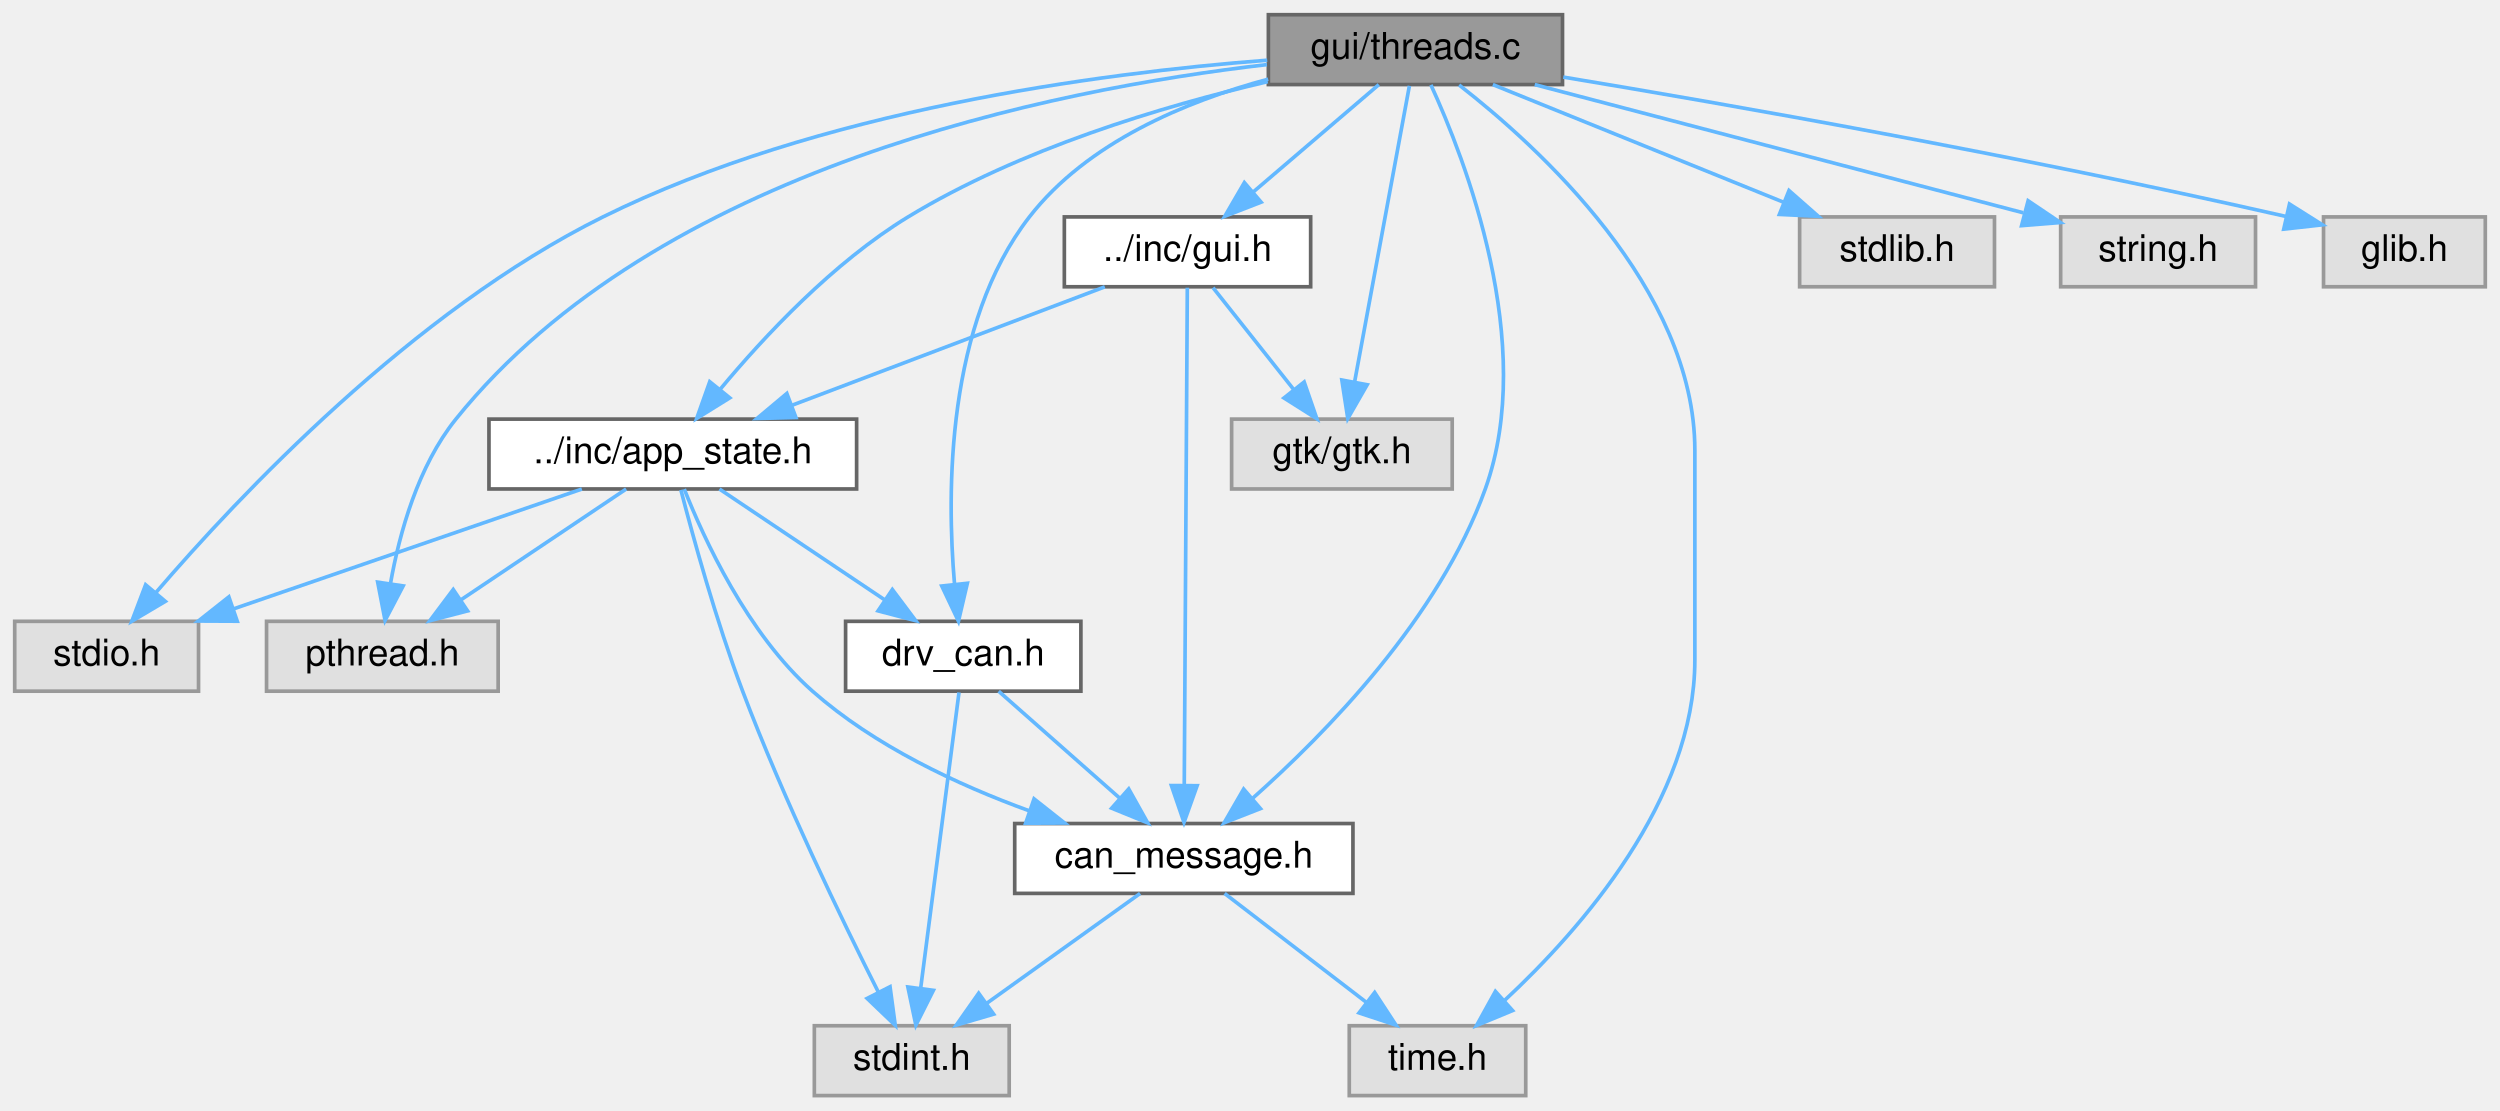
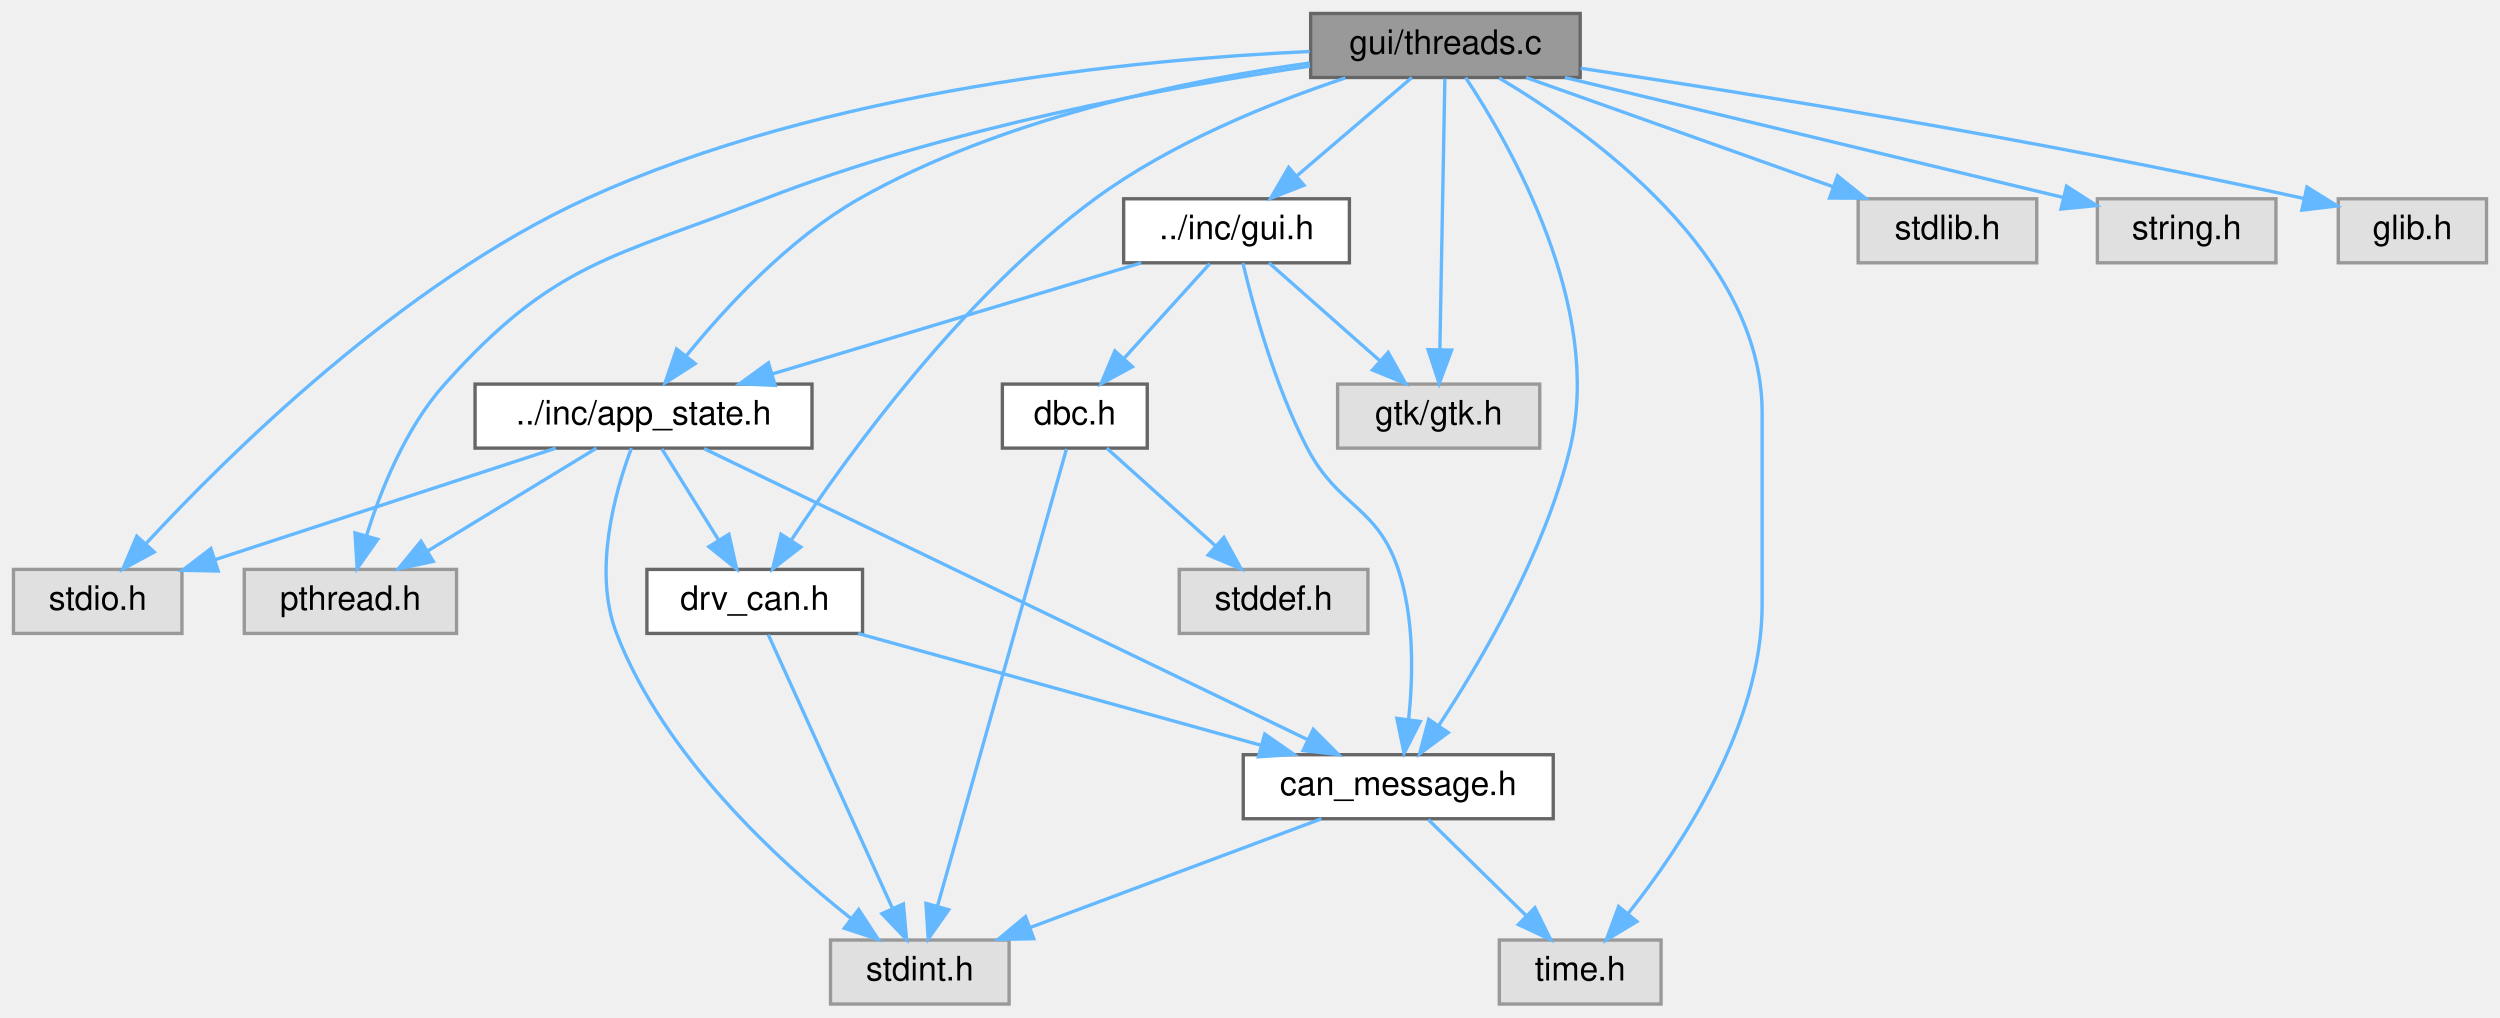
- <svg xmlns="http://www.w3.org/2000/svg" xmlns:xlink="http://www.w3.org/1999/xlink" width="680pt" height="302pt" viewBox="0.00 0.00 680.00 302.00">
+ <svg xmlns="http://www.w3.org/2000/svg" xmlns:xlink="http://www.w3.org/1999/xlink" width="742pt" height="302pt" viewBox="0.00 0.00 742.00 302.00">
  <g id="graph0" class="graph" transform="scale(1 1) rotate(0) translate(4 298)">
    <g id="Node000001" class="node">
      <g id="a_Node000001">
        <a xlink:title="Background worker threads, global state, and connect/disconnect logic.">
-           <polygon fill="#999999" stroke="#666666" points="421,-294 341,-294 341,-275 421,-275 421,-294" />
-           <text text-anchor="middle" x="381" y="-282" font-family="Helvetica,sans-Serif" font-size="10.00">gui/threads.c</text>
+           <polygon fill="#999999" stroke="#666666" points="465,-294 385,-294 385,-275 465,-275 465,-294" />
+           <text text-anchor="middle" x="425" y="-282" font-family="Helvetica,sans-Serif" font-size="10.00">gui/threads.c</text>
        </a>
      </g>
    </g>
    <g id="Node000002" class="node">
      <g id="a_Node000002">
        <a xlink:title=" ">
          <polygon fill="#e0e0e0" stroke="#999999" points="50,-129 0,-129 0,-110 50,-110 50,-129" />
          <text text-anchor="middle" x="25" y="-117" font-family="Helvetica,sans-Serif" font-size="10.00">stdio.h</text>
        </a>
      </g>
    </g>
    <g id="edge1_Node000001_Node000002" class="edge">
      <g id="a_edge1_Node000001_Node000002">
        <a xlink:title=" ">
-           <path fill="none" stroke="#63b8ff" d="M340.68,-281.62C294.78,-278.09 218.58,-267.99 160,-239 108.27,-213.4 60.78,-162.88 38.43,-136.85" />
-           <polygon fill="#63b8ff" stroke="#63b8ff" points="40.97,-134.43 31.85,-129.03 35.61,-138.94 40.97,-134.43" />
+           <path fill="none" stroke="#63b8ff" d="M384.71,-282.72C332.83,-280.34 240.91,-271.43 170,-239 115.04,-213.86 63.45,-162.75 39.31,-136.64" />
+           <polygon fill="#63b8ff" stroke="#63b8ff" points="41.78,-134.16 32.46,-129.11 36.6,-138.86 41.78,-134.16" />
        </a>
      </g>
    </g>
    <g id="Node000003" class="node">
      <g id="a_Node000003">
        <a xlink:title=" ">
-           <polygon fill="#e0e0e0" stroke="#999999" points="538.5,-239 485.5,-239 485.5,-220 538.5,-220 538.5,-239" />
-           <text text-anchor="middle" x="512" y="-227" font-family="Helvetica,sans-Serif" font-size="10.00">stdlib.h</text>
+           <polygon fill="#e0e0e0" stroke="#999999" points="600.5,-239 547.5,-239 547.5,-220 600.5,-220 600.5,-239" />
+           <text text-anchor="middle" x="574" y="-227" font-family="Helvetica,sans-Serif" font-size="10.00">stdlib.h</text>
        </a>
      </g>
    </g>
    <g id="edge2_Node000001_Node000003" class="edge">
      <g id="a_edge2_Node000001_Node000003">
        <a xlink:title=" ">
-           <path fill="none" stroke="#63b8ff" d="M402.05,-274.98C423.41,-266.34 456.7,-252.87 481.06,-243.02" />
-           <polygon fill="#63b8ff" stroke="#63b8ff" points="482.61,-246.17 490.57,-239.17 479.99,-239.68 482.61,-246.17" />
+           <path fill="none" stroke="#63b8ff" d="M448.94,-274.98C473.56,-266.23 512.12,-252.51 539.92,-242.62" />
+           <polygon fill="#63b8ff" stroke="#63b8ff" points="541.38,-245.82 549.62,-239.17 539.03,-239.22 541.38,-245.82" />
        </a>
      </g>
    </g>
    <g id="Node000004" class="node">
      <g id="a_Node000004">
        <a xlink:title=" ">
-           <polygon fill="#e0e0e0" stroke="#999999" points="609.5,-239 556.5,-239 556.5,-220 609.5,-220 609.5,-239" />
-           <text text-anchor="middle" x="583" y="-227" font-family="Helvetica,sans-Serif" font-size="10.00">string.h</text>
+           <polygon fill="#e0e0e0" stroke="#999999" points="671.5,-239 618.5,-239 618.5,-220 671.5,-220 671.5,-239" />
+           <text text-anchor="middle" x="645" y="-227" font-family="Helvetica,sans-Serif" font-size="10.00">string.h</text>
        </a>
      </g>
    </g>
    <g id="edge3_Node000001_Node000004" class="edge">
      <g id="a_edge3_Node000001_Node000004">
        <a xlink:title=" ">
-           <path fill="none" stroke="#63b8ff" d="M413.45,-274.98C449.75,-265.46 508.39,-250.08 546.32,-240.12" />
-           <polygon fill="#63b8ff" stroke="#63b8ff" points="547.65,-243.39 556.43,-237.47 545.87,-236.62 547.65,-243.39" />
+           <path fill="none" stroke="#63b8ff" d="M460.47,-274.99C495.68,-266.54 551.46,-253.14 608.36,-239.39" />
+           <polygon fill="#63b8ff" stroke="#63b8ff" points="609.35,-242.75 618.25,-237 607.71,-235.95 609.35,-242.75" />
        </a>
      </g>
    </g>
    <g id="Node000005" class="node">
      <g id="a_Node000005">
        <a xlink:title=" ">
-           <polygon fill="#e0e0e0" stroke="#999999" points="411,-19 363,-19 363,0 411,0 411,-19" />
-           <text text-anchor="middle" x="387" y="-7" font-family="Helvetica,sans-Serif" font-size="10.00">time.h</text>
+           <polygon fill="#e0e0e0" stroke="#999999" points="489,-19 441,-19 441,0 489,0 489,-19" />
+           <text text-anchor="middle" x="465" y="-7" font-family="Helvetica,sans-Serif" font-size="10.00">time.h</text>
        </a>
      </g>
    </g>
    <g id="edge4_Node000001_Node000005" class="edge">
      <g id="a_edge4_Node000001_Node000005">
        <a xlink:title=" ">
-           <path fill="none" stroke="#63b8ff" d="M392.88,-274.88C414.25,-258.26 457,-219.52 457,-175.5 457,-175.5 457,-175.5 457,-118.5 457,-80.43 425.99,-45.19 405.25,-25.89" />
-           <polygon fill="#63b8ff" stroke="#63b8ff" points="407.42,-23.13 397.63,-19.07 402.75,-28.34 407.42,-23.13" />
+           <path fill="none" stroke="#63b8ff" d="M440.95,-274.83C467.76,-258.96 519,-222.48 519,-175.5 519,-175.5 519,-175.5 519,-118.5 519,-82.89 495.23,-46.99 479.23,-26.86" />
+           <polygon fill="#63b8ff" stroke="#63b8ff" points="481.81,-24.49 472.74,-19.01 476.41,-28.95 481.81,-24.49" />
        </a>
      </g>
    </g>
    <g id="Node000006" class="node">
      <g id="a_Node000006">
        <a xlink:title=" ">
          <polygon fill="#e0e0e0" stroke="#999999" points="131.5,-129 68.5,-129 68.5,-110 131.5,-110 131.5,-129" />
          <text text-anchor="middle" x="100" y="-117" font-family="Helvetica,sans-Serif" font-size="10.00">pthread.h</text>
        </a>
      </g>
    </g>
    <g id="edge5_Node000001_Node000006" class="edge">
      <g id="a_edge5_Node000001_Node000006">
        <a xlink:title=" ">
-           <path fill="none" stroke="#63b8ff" d="M340.61,-280.43C282.13,-273.68 174.89,-252.18 120,-184 109.69,-171.2 104.67,-153.03 102.23,-139.4" />
-           <polygon fill="#63b8ff" stroke="#63b8ff" points="105.66,-138.63 100.74,-129.24 98.73,-139.65 105.66,-138.63" />
+           <path fill="none" stroke="#63b8ff" d="M384.84,-278.38C343.3,-272.23 277.05,-260.02 223,-239 177.53,-221.32 160.56,-220.33 128,-184 116.45,-171.11 109.05,-152.7 104.77,-139.02" />
+           <polygon fill="#63b8ff" stroke="#63b8ff" points="108.1,-137.92 102,-129.26 101.37,-139.83 108.1,-137.92" />
        </a>
      </g>
    </g>
    <g id="Node000007" class="node">
      <g id="a_Node000007">
        <a xlink:title=" ">
-           <polygon fill="#e0e0e0" stroke="#999999" points="672,-239 628,-239 628,-220 672,-220 672,-239" />
-           <text text-anchor="middle" x="650" y="-227" font-family="Helvetica,sans-Serif" font-size="10.00">glib.h</text>
+           <polygon fill="#e0e0e0" stroke="#999999" points="734,-239 690,-239 690,-220 734,-220 734,-239" />
+           <text text-anchor="middle" x="712" y="-227" font-family="Helvetica,sans-Serif" font-size="10.00">glib.h</text>
        </a>
      </g>
    </g>
    <g id="edge6_Node000001_Node000007" class="edge">
      <g id="a_edge6_Node000001_Node000007">
        <a xlink:title=" ">
-           <path fill="none" stroke="#63b8ff" d="M421.21,-277.03C466.67,-269.48 543.05,-256.1 617.67,-239.15" />
-           <polygon fill="#63b8ff" stroke="#63b8ff" points="618.74,-242.5 627.7,-236.85 617.18,-235.68 618.74,-242.5" />
+           <path fill="none" stroke="#63b8ff" d="M465.14,-277.74C513.77,-270.49 598.34,-257.03 679.8,-239.09" />
+           <polygon fill="#63b8ff" stroke="#63b8ff" points="680.71,-242.48 689.71,-236.88 679.19,-235.64 680.71,-242.48" />
        </a>
      </g>
    </g>
    <g id="Node000008" class="node">
      <g id="a_Node000008">
        <a xlink:title=" ">
-           <polygon fill="#e0e0e0" stroke="#999999" points="391,-184 331,-184 331,-165 391,-165 391,-184" />
-           <text text-anchor="middle" x="361" y="-172" font-family="Helvetica,sans-Serif" font-size="10.00">gtk/gtk.h</text>
+           <polygon fill="#e0e0e0" stroke="#999999" points="453,-184 393,-184 393,-165 453,-165 453,-184" />
+           <text text-anchor="middle" x="423" y="-172" font-family="Helvetica,sans-Serif" font-size="10.00">gtk/gtk.h</text>
        </a>
      </g>
    </g>
    <g id="edge7_Node000001_Node000008" class="edge">
      <g id="a_edge7_Node000001_Node000008">
        <a xlink:title=" ">
-           <path fill="none" stroke="#63b8ff" d="M379.36,-274.66C376.12,-257.17 368.83,-217.8 364.48,-194.27" />
-           <polygon fill="#63b8ff" stroke="#63b8ff" points="367.87,-193.35 362.6,-184.16 360.98,-194.63 367.87,-193.35" />
+           <path fill="none" stroke="#63b8ff" d="M424.84,-274.66C424.51,-257.17 423.78,-217.8 423.35,-194.27" />
+           <polygon fill="#63b8ff" stroke="#63b8ff" points="426.84,-194.09 423.16,-184.16 419.85,-194.22 426.84,-194.09" />
        </a>
      </g>
    </g>
    <g id="Node000009" class="node">
      <g id="a_Node000009">
        <a xlink:href="app__state_8h.html" target="_top" xlink:title="Global application state shared across the GUI and worker threads.">
-           <polygon fill="white" stroke="#666666" points="229,-184 129,-184 129,-165 229,-165 229,-184" />
-           <text text-anchor="middle" x="179" y="-172" font-family="Helvetica,sans-Serif" font-size="10.00">../inc/app_state.h</text>
+           <polygon fill="white" stroke="#666666" points="237,-184 137,-184 137,-165 237,-165 237,-184" />
+           <text text-anchor="middle" x="187" y="-172" font-family="Helvetica,sans-Serif" font-size="10.00">../inc/app_state.h</text>
        </a>
      </g>
    </g>
    <g id="edge8_Node000001_Node000009" class="edge">
      <g id="a_edge8_Node000001_Node000009">
        <a xlink:title=" ">
-           <path fill="none" stroke="#63b8ff" d="M340.83,-275.8C312.1,-269.08 273.32,-257.45 243,-239 222.63,-226.6 203.83,-206.47 191.96,-192.2" />
-           <polygon fill="#63b8ff" stroke="#63b8ff" points="194.5,-189.78 185.5,-184.19 189.05,-194.17 194.5,-189.78" />
+           <path fill="none" stroke="#63b8ff" d="M384.75,-279.32C347.96,-274.13 293.04,-262.84 251,-239 230.25,-227.23 211.53,-206.98 199.77,-192.51" />
+           <polygon fill="#63b8ff" stroke="#63b8ff" points="202.32,-190.08 193.4,-184.37 196.81,-194.4 202.32,-190.08" />
        </a>
      </g>
    </g>
    <g id="Node000011" class="node">
      <g id="a_Node000011">
        <a xlink:href="can__message_8h.html" target="_top" xlink:title="Hardware-independent CAN/CAN FD message and statistics data types.">
-           <polygon fill="white" stroke="#666666" points="364,-74 272,-74 272,-55 364,-55 364,-74" />
-           <text text-anchor="middle" x="318" y="-62" font-family="Helvetica,sans-Serif" font-size="10.00">can_message.h</text>
-         </a>
-       </g>
-     </g>
-     <g id="edge23_Node000001_Node000011" class="edge">
-       <g id="a_edge23_Node000001_Node000011">
-         <a xlink:title=" ">
-           <path fill="none" stroke="#63b8ff" d="M385.21,-274.9C394.37,-254.99 414.15,-204.42 400,-165 387.44,-130 356.65,-98.53 336.58,-80.74" />
-           <polygon fill="#63b8ff" stroke="#63b8ff" points="338.84,-78.06 328.97,-74.2 334.27,-83.37 338.84,-78.06" />
+           <polygon fill="white" stroke="#666666" points="457,-74 365,-74 365,-55 457,-55 457,-74" />
+           <text text-anchor="middle" x="411" y="-62" font-family="Helvetica,sans-Serif" font-size="10.00">can_message.h</text>
+         </a>
+       </g>
+     </g>
+     <g id="edge26_Node000001_Node000011" class="edge">
+       <g id="a_edge26_Node000001_Node000011">
+         <a xlink:title=" ">
+           <path fill="none" stroke="#63b8ff" d="M430.99,-274.98C443.84,-255.66 472.11,-206.9 462,-165 454.52,-134.01 435.64,-101.82 423.07,-82.74" />
+           <polygon fill="#63b8ff" stroke="#63b8ff" points="425.83,-80.57 417.33,-74.25 420.04,-84.5 425.83,-80.57" />
        </a>
      </g>
    </g>
    <g id="Node000012" class="node">
      <g id="a_Node000012">
        <a xlink:href="drv__can_8h.html" target="_top" xlink:title="Generic CAN driver abstraction (vtable) and thin wrapper API.">
-           <polygon fill="white" stroke="#666666" points="290,-129 226,-129 226,-110 290,-110 290,-129" />
-           <text text-anchor="middle" x="258" y="-117" font-family="Helvetica,sans-Serif" font-size="10.00">drv_can.h</text>
+           <polygon fill="white" stroke="#666666" points="252,-129 188,-129 188,-110 252,-110 252,-129" />
+           <text text-anchor="middle" x="220" y="-117" font-family="Helvetica,sans-Serif" font-size="10.00">drv_can.h</text>
        </a>
      </g>
    </g>
    <g id="edge18_Node000001_Node000012" class="edge">
      <g id="a_edge18_Node000001_Node000012">
        <a xlink:title=" ">
-           <path fill="none" stroke="#63b8ff" d="M340.94,-276.47C318.41,-270.4 291.73,-259.25 276,-239 253.42,-209.93 253.45,-164.45 255.63,-139.12" />
-           <polygon fill="#63b8ff" stroke="#63b8ff" points="259.12,-139.35 256.7,-129.03 252.16,-138.6 259.12,-139.35" />
+           <path fill="none" stroke="#63b8ff" d="M395.32,-274.88C373.42,-267.58 343.62,-255.65 321,-239 281.62,-210.01 247.47,-162.82 230.81,-137.63" />
+           <polygon fill="#63b8ff" stroke="#63b8ff" points="233.68,-135.63 225.31,-129.13 227.81,-139.43 233.68,-135.63" />
        </a>
      </g>
    </g>
    <g id="Node000013" class="node">
      <g id="a_Node000013">
        <a xlink:href="gui_8h.html" target="_top" xlink:title="GTK GUI widget registry and the application's GUI/thread API.">
-           <polygon fill="white" stroke="#666666" points="352.5,-239 285.5,-239 285.5,-220 352.5,-220 352.5,-239" />
-           <text text-anchor="middle" x="319" y="-227" font-family="Helvetica,sans-Serif" font-size="10.00">../inc/gui.h</text>
+           <polygon fill="white" stroke="#666666" points="396.5,-239 329.5,-239 329.5,-220 396.5,-220 396.5,-239" />
+           <text text-anchor="middle" x="363" y="-227" font-family="Helvetica,sans-Serif" font-size="10.00">../inc/gui.h</text>
        </a>
      </g>
    </g>
    <g id="edge19_Node000001_Node000013" class="edge">
      <g id="a_edge19_Node000001_Node000013">
        <a xlink:title=" ">
-           <path fill="none" stroke="#63b8ff" d="M371.04,-274.98C361.87,-267.15 348.06,-255.34 336.97,-245.86" />
-           <polygon fill="#63b8ff" stroke="#63b8ff" points="339.02,-243.01 329.14,-239.17 334.47,-248.33 339.02,-243.01" />
+           <path fill="none" stroke="#63b8ff" d="M415.04,-274.98C405.87,-267.15 392.06,-255.34 380.97,-245.86" />
+           <polygon fill="#63b8ff" stroke="#63b8ff" points="383.02,-243.01 373.14,-239.17 378.47,-248.33 383.02,-243.01" />
        </a>
      </g>
    </g>
    <g id="edge11_Node000009_Node000002" class="edge">
      <g id="a_edge11_Node000009_Node000002">
        <a xlink:title=" ">
-           <path fill="none" stroke="#63b8ff" d="M154.26,-164.98C128.63,-156.16 88.37,-142.31 59.59,-132.41" />
-           <polygon fill="#63b8ff" stroke="#63b8ff" points="60.53,-129.03 49.94,-129.08 58.25,-135.65 60.53,-129.03" />
+           <path fill="none" stroke="#63b8ff" d="M160.97,-164.98C133.57,-156.02 90.28,-141.86 59.92,-131.92" />
+           <polygon fill="#63b8ff" stroke="#63b8ff" points="60.76,-128.52 50.16,-128.73 58.58,-135.17 60.76,-128.52" />
        </a>
      </g>
    </g>
    <g id="edge9_Node000009_Node000006" class="edge">
      <g id="a_edge9_Node000009_Node000006">
        <a xlink:title=" ">
-           <path fill="none" stroke="#63b8ff" d="M166.31,-164.98C154.17,-156.84 135.64,-144.41 121.25,-134.76" />
-           <polygon fill="#63b8ff" stroke="#63b8ff" points="123.18,-131.84 112.92,-129.17 119.28,-137.65 123.18,-131.84" />
+           <path fill="none" stroke="#63b8ff" d="M173.02,-164.98C159.53,-156.77 138.87,-144.18 122.96,-134.49" />
+           <polygon fill="#63b8ff" stroke="#63b8ff" points="124.59,-131.38 114.23,-129.17 120.95,-137.36 124.59,-131.38" />
        </a>
      </g>
    </g>
    <g id="Node000010" class="node">
      <g id="a_Node000010">
        <a xlink:title=" ">
-           <polygon fill="#e0e0e0" stroke="#999999" points="270.5,-19 217.5,-19 217.5,0 270.5,0 270.5,-19" />
-           <text text-anchor="middle" x="244" y="-7" font-family="Helvetica,sans-Serif" font-size="10.00">stdint.h</text>
+           <polygon fill="#e0e0e0" stroke="#999999" points="295.5,-19 242.5,-19 242.5,0 295.5,0 295.5,-19" />
+           <text text-anchor="middle" x="269" y="-7" font-family="Helvetica,sans-Serif" font-size="10.00">stdint.h</text>
        </a>
      </g>
    </g>
    <g id="edge10_Node000009_Node000010" class="edge">
      <g id="a_edge10_Node000009_Node000010">
        <a xlink:title=" ">
-           <path fill="none" stroke="#63b8ff" d="M181.2,-164.74C184.4,-152.37 190.75,-129.16 198,-110 209.13,-80.6 225.05,-47.71 234.95,-28.07" />
-           <polygon fill="#63b8ff" stroke="#63b8ff" points="238.09,-29.61 239.51,-19.11 231.86,-26.43 238.09,-29.61" />
+           <path fill="none" stroke="#63b8ff" d="M183.4,-164.97C178.69,-152.48 171.81,-128.66 179,-110 192.89,-73.93 226.6,-42.8 248.59,-25.38" />
+           <polygon fill="#63b8ff" stroke="#63b8ff" points="250.86,-28.05 256.65,-19.18 246.59,-22.5 250.86,-28.05" />
        </a>
      </g>
    </g>
    <g id="edge12_Node000009_Node000011" class="edge">
      <g id="a_edge12_Node000009_Node000011">
        <a xlink:title=" ">
-           <path fill="none" stroke="#63b8ff" d="M182.12,-164.97C187.4,-151.6 199.28,-125.65 217,-110 233.83,-95.14 256.42,-84.56 275.97,-77.45" />
-           <polygon fill="#63b8ff" stroke="#63b8ff" points="277.26,-80.71 285.57,-74.14 274.98,-74.09 277.26,-80.71" />
+           <path fill="none" stroke="#63b8ff" d="M204.95,-164.84C244.21,-145.92 337.85,-100.77 384.15,-78.45" />
+           <polygon fill="#63b8ff" stroke="#63b8ff" points="385.79,-81.54 393.27,-74.05 382.75,-75.24 385.79,-81.54" />
        </a>
      </g>
    </g>
    <g id="edge15_Node000009_Node000012" class="edge">
      <g id="a_edge15_Node000009_Node000012">
        <a xlink:title=" ">
-           <path fill="none" stroke="#63b8ff" d="M191.69,-164.98C203.83,-156.84 222.36,-144.41 236.75,-134.76" />
-           <polygon fill="#63b8ff" stroke="#63b8ff" points="238.72,-137.65 245.08,-129.17 234.82,-131.84 238.72,-137.65" />
+           <path fill="none" stroke="#63b8ff" d="M192.45,-164.75C197.01,-157.42 203.67,-146.73 209.29,-137.7" />
+           <polygon fill="#63b8ff" stroke="#63b8ff" points="212.34,-139.43 214.65,-129.09 206.4,-135.73 212.34,-139.43" />
        </a>
      </g>
    </g>
    <g id="edge14_Node000011_Node000005" class="edge">
      <g id="a_edge14_Node000011_Node000005">
        <a xlink:title=" ">
-           <path fill="none" stroke="#63b8ff" d="M329.09,-54.98C339.49,-47 355.26,-34.88 367.72,-25.31" />
-           <polygon fill="#63b8ff" stroke="#63b8ff" points="369.91,-28.04 375.71,-19.17 365.65,-22.49 369.91,-28.04" />
+           <path fill="none" stroke="#63b8ff" d="M419.92,-54.75C427.78,-47.03 439.43,-35.6 448.92,-26.28" />
+           <polygon fill="#63b8ff" stroke="#63b8ff" points="451.56,-28.59 456.25,-19.09 446.66,-23.6 451.56,-28.59" />
        </a>
      </g>
    </g>
    <g id="edge13_Node000011_Node000010" class="edge">
      <g id="a_edge13_Node000011_Node000010">
        <a xlink:title=" ">
-           <path fill="none" stroke="#63b8ff" d="M306.11,-54.98C294.85,-46.92 277.71,-34.65 264.29,-25.03" />
-           <polygon fill="#63b8ff" stroke="#63b8ff" points="266.27,-22.15 256.11,-19.17 262.2,-27.84 266.27,-22.15" />
+           <path fill="none" stroke="#63b8ff" d="M388.19,-54.98C364.83,-46.27 328.3,-32.63 301.83,-22.75" />
+           <polygon fill="#63b8ff" stroke="#63b8ff" points="302.82,-19.39 292.23,-19.17 300.37,-25.95 302.82,-19.39" />
        </a>
      </g>
    </g>
    <g id="edge16_Node000012_Node000010" class="edge">
      <g id="a_edge16_Node000012_Node000010">
        <a xlink:title=" ">
-           <path fill="none" stroke="#63b8ff" d="M256.85,-109.66C254.59,-92.17 249.48,-52.8 246.43,-29.27" />
-           <polygon fill="#63b8ff" stroke="#63b8ff" points="249.88,-28.63 245.12,-19.16 242.94,-29.53 249.88,-28.63" />
+           <path fill="none" stroke="#63b8ff" d="M224.01,-109.66C232.05,-91.93 250.3,-51.73 260.92,-28.32" />
+           <polygon fill="#63b8ff" stroke="#63b8ff" points="264.13,-29.71 265.07,-19.16 257.75,-26.82 264.13,-29.71" />
        </a>
      </g>
    </g>
    <g id="edge17_Node000012_Node000011" class="edge">
      <g id="a_edge17_Node000012_Node000011">
        <a xlink:title=" ">
-           <path fill="none" stroke="#63b8ff" d="M267.64,-109.98C276.51,-102.15 289.87,-90.34 300.61,-80.86" />
-           <polygon fill="#63b8ff" stroke="#63b8ff" points="303.01,-83.41 308.18,-74.17 298.37,-78.17 303.01,-83.41" />
+           <path fill="none" stroke="#63b8ff" d="M250.69,-109.98C283.17,-100.97 334.6,-86.7 370.41,-76.76" />
+           <polygon fill="#63b8ff" stroke="#63b8ff" points="371.37,-80.13 380.07,-74.08 369.5,-73.38 371.37,-80.13" />
        </a>
      </g>
    </g>
    <g id="edge20_Node000013_Node000008" class="edge">
      <g id="a_edge20_Node000013_Node000008">
        <a xlink:title=" ">
-           <path fill="none" stroke="#63b8ff" d="M325.94,-219.75C331.87,-212.26 340.57,-201.28 347.82,-192.13" />
-           <polygon fill="#63b8ff" stroke="#63b8ff" points="350.73,-194.1 354.19,-184.09 345.24,-189.75 350.73,-194.1" />
+           <path fill="none" stroke="#63b8ff" d="M372.64,-219.98C381.51,-212.15 394.87,-200.34 405.61,-190.86" />
+           <polygon fill="#63b8ff" stroke="#63b8ff" points="408.01,-193.41 413.18,-184.17 403.37,-188.17 408.01,-193.41" />
        </a>
      </g>
    </g>
    <g id="edge22_Node000013_Node000009" class="edge">
      <g id="a_edge22_Node000013_Node000009">
        <a xlink:title=" ">
-           <path fill="none" stroke="#63b8ff" d="M296.51,-219.98C273.48,-211.27 237.46,-197.63 211.37,-187.75" />
-           <polygon fill="#63b8ff" stroke="#63b8ff" points="212.49,-184.44 201.9,-184.17 210.02,-190.98 212.49,-184.44" />
+           <path fill="none" stroke="#63b8ff" d="M334.72,-219.98C305.05,-211.05 258.21,-196.94 225.25,-187.02" />
+           <polygon fill="#63b8ff" stroke="#63b8ff" points="226.08,-183.61 215.5,-184.08 224.07,-190.32 226.08,-183.61" />
        </a>
      </g>
    </g>
    <g id="edge21_Node000013_Node000011" class="edge">
      <g id="a_edge21_Node000013_Node000011">
        <a xlink:title=" ">
-           <path fill="none" stroke="#63b8ff" d="M318.95,-219.74C318.79,-194.31 318.33,-120.08 318.12,-84.69" />
-           <polygon fill="#63b8ff" stroke="#63b8ff" points="321.62,-84.29 318.05,-74.31 314.62,-84.33 321.62,-84.29" />
+           <path fill="none" stroke="#63b8ff" d="M364.89,-219.93C367.87,-207.39 374.32,-183.52 384,-165 393.26,-147.27 404.68,-147.97 411,-129 415.8,-114.6 415.44,-97.32 414.08,-84.43" />
+           <polygon fill="#63b8ff" stroke="#63b8ff" points="417.53,-83.85 412.73,-74.41 410.59,-84.79 417.53,-83.85" />
+         </a>
+       </g>
+     </g>
+     <g id="Node000014" class="node">
+       <g id="a_Node000014">
+         <a xlink:href="dbc_8h.html" target="_top" xlink:title="Minimal CAN database (DBC) model, parser, and signal decoder.">
+           <polygon fill="white" stroke="#666666" points="336.5,-184 293.5,-184 293.5,-165 336.5,-165 336.5,-184" />
+           <text text-anchor="middle" x="315" y="-172" font-family="Helvetica,sans-Serif" font-size="10.00">dbc.h</text>
+         </a>
+       </g>
+     </g>
+     <g id="edge23_Node000013_Node000014" class="edge">
+       <g id="a_edge23_Node000013_Node000014">
+         <a xlink:title=" ">
+           <path fill="none" stroke="#63b8ff" d="M355.07,-219.75C348.15,-212.11 337.93,-200.82 329.55,-191.56" />
+           <polygon fill="#63b8ff" stroke="#63b8ff" points="332.09,-189.15 322.78,-184.09 326.9,-193.85 332.09,-189.15" />
+         </a>
+       </g>
+     </g>
+     <g id="edge25_Node000014_Node000010" class="edge">
+       <g id="a_edge25_Node000014_Node000010">
+         <a xlink:title=" ">
+           <path fill="none" stroke="#63b8ff" d="M312.53,-164.74C305.32,-139.2 284.22,-64.43 274.29,-29.23" />
+           <polygon fill="#63b8ff" stroke="#63b8ff" points="277.57,-27.98 271.49,-19.31 270.83,-29.88 277.57,-27.98" />
+         </a>
+       </g>
+     </g>
+     <g id="Node000015" class="node">
+       <g id="a_Node000015">
+         <a xlink:title=" ">
+           <polygon fill="#e0e0e0" stroke="#999999" points="402,-129 346,-129 346,-110 402,-110 402,-129" />
+           <text text-anchor="middle" x="374" y="-117" font-family="Helvetica,sans-Serif" font-size="10.00">stddef.h</text>
+         </a>
+       </g>
+     </g>
+     <g id="edge24_Node000014_Node000015" class="edge">
+       <g id="a_edge24_Node000014_Node000015">
+         <a xlink:title=" ">
+           <path fill="none" stroke="#63b8ff" d="M324.48,-164.98C333.2,-157.15 346.34,-145.34 356.9,-135.86" />
+           <polygon fill="#63b8ff" stroke="#63b8ff" points="359.25,-138.46 364.35,-129.17 354.57,-133.25 359.25,-138.46" />
        </a>
      </g>
    </g>
  </g>
</svg>
